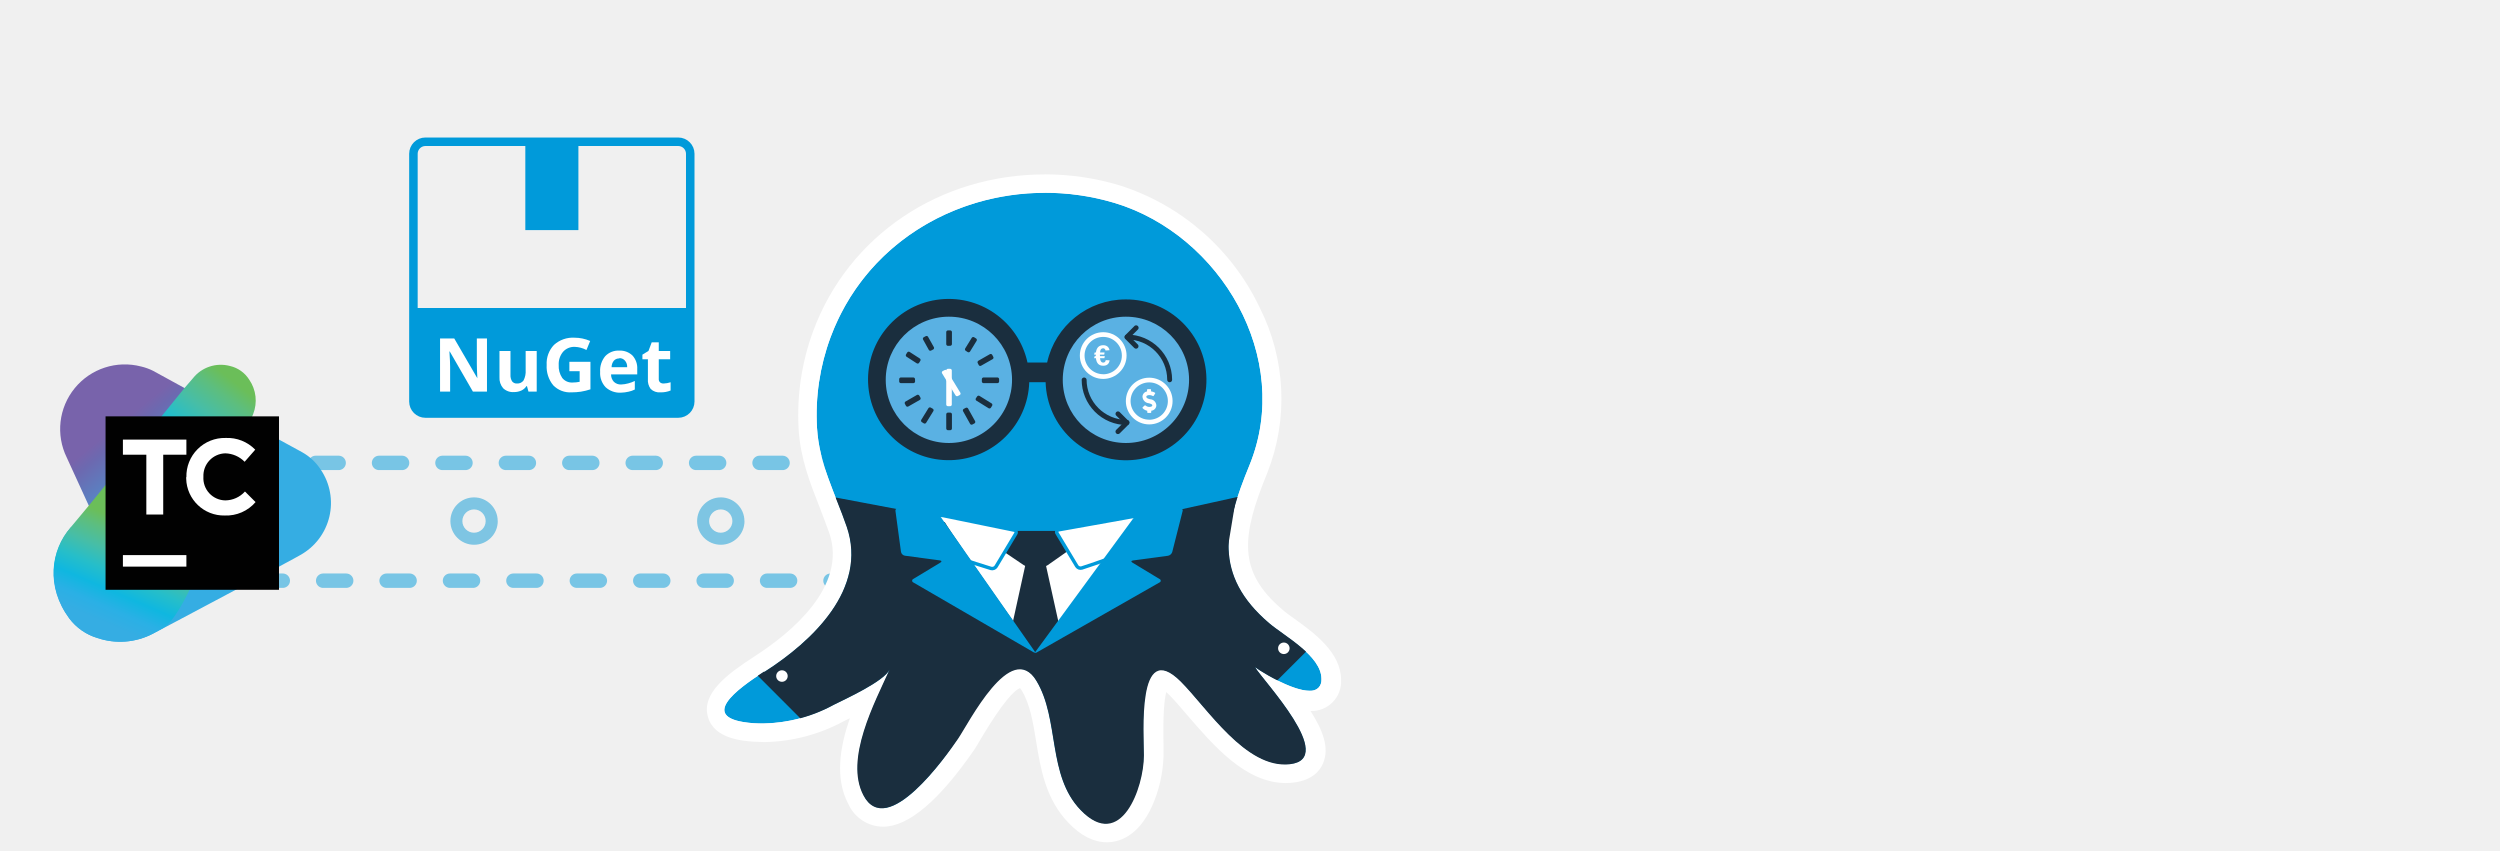
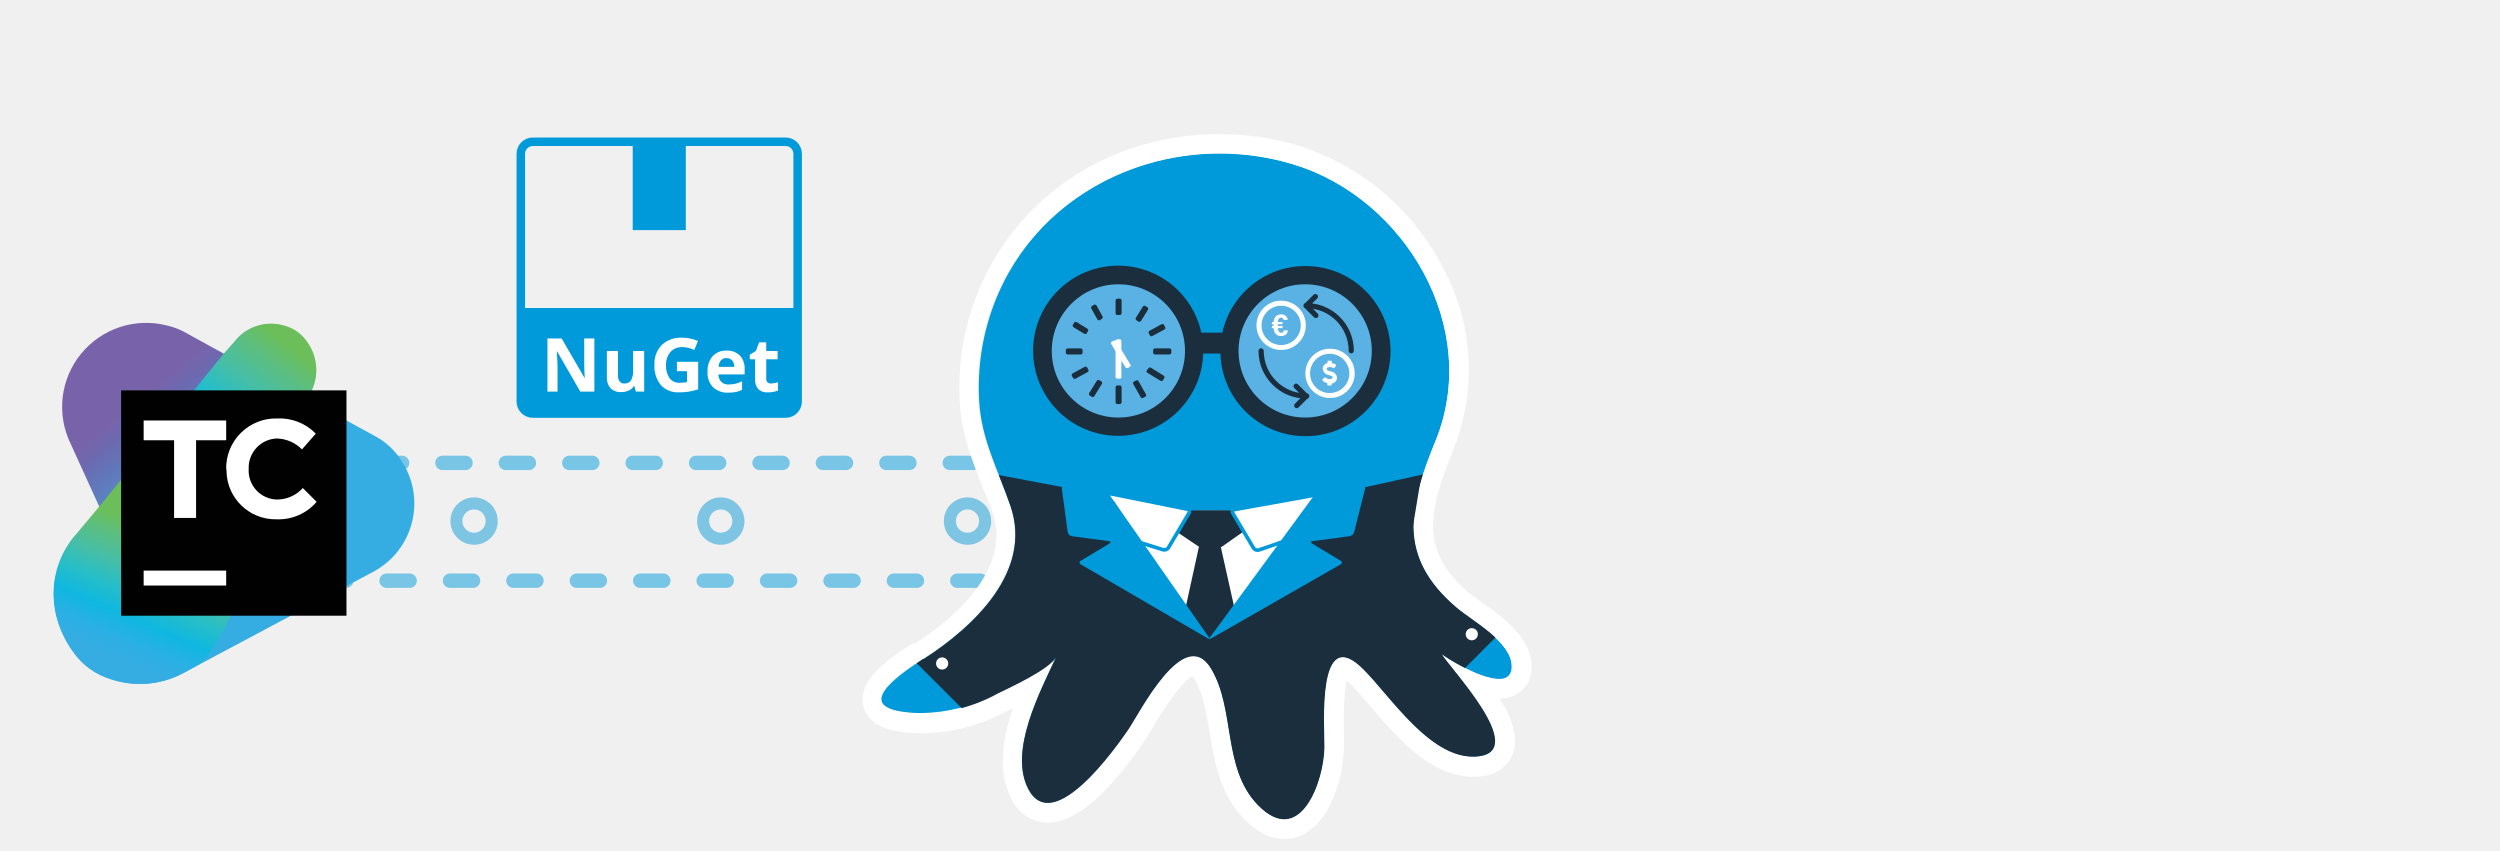
<svg xmlns="http://www.w3.org/2000/svg" xmlns:xlink="http://www.w3.org/1999/xlink" id="Option_3" data-name="Option 3" viewBox="0 0 382 130">
  <defs>
-     <style>.cls-1,.cls-17,.cls-2,.cls-5,.cls-8{fill:none;}.cls-1{clip-rule:evenodd;}.cls-3{clip-path:url(#clip-path);}.cls-4{opacity:0.5;}.cls-17,.cls-5,.cls-8{stroke:#009ada;}.cls-19,.cls-20,.cls-5{stroke-linecap:round;stroke-linejoin:round;}.cls-5{stroke-width:2.2px;stroke-dasharray:3.52 6.17;}.cls-6{fill:#0b9ad6;}.cls-7{fill:#009ada;}.cls-17,.cls-8{stroke-miterlimit:10;}.cls-8{stroke-width:1.3px;}.cls-20,.cls-21,.cls-22,.cls-9{fill:#fff;}.cls-10{fill:url(#linear-gradient);}.cls-11{fill:#35ade3;}.cls-12{fill:url(#linear-gradient-2);}.cls-13{fill:url(#linear-gradient-3);}.cls-14{fill:url(#linear-gradient-4);}.cls-15{clip-path:url(#clip-path-2);}.cls-16,.cls-19{fill:#1a2e3e;}.cls-17{stroke-width:0.53px;}.cls-18{fill:#5ab1e3;}.cls-19{stroke:#1a2e3e;stroke-width:0.53px;}.cls-20{stroke:#fff;stroke-width:0.51px;}.cls-21{font-size:4.43px;font-family:Arial;font-weight:700;}.cls-22{fill-rule:evenodd;}</style>
+     <style>.cls-1,.cls-17,.cls-2,.cls-5,.cls-8{fill:none;}.cls-1{clip-rule:evenodd;}.cls-3{clip-path:url(#clip-path);}.cls-4{opacity:0.5;}.cls-17,.cls-5,.cls-8{stroke:#009ada;}.cls-19,.cls-20,.cls-5{stroke-linecap:round;stroke-linejoin:round;}.cls-5{stroke-width:2.2px;stroke-dasharray:3.52 6.17;}.cls-6{fill:#0b9ad6;}.cls-7{fill:#009ada;}.cls-17,.cls-8{stroke-miterlimit:10;}.cls-8{stroke-width:1.3px;}.cls-20,.cls-21,.cls-22,.cls-9{fill:#fff;}.cls-10{fill:url(#linear-gradient);}.cls-11{fill:#35ade3;}.cls-12{fill:url(#linear-gradient-2);}.cls-13{fill:url(#linear-gradient-3);}.cls-14{fill:url(#linear-gradient-4);}.cls-15{clip-path:url(#clip-path-2);}.cls-16,.cls-19{fill:#1a2e3e;}.cls-17{stroke-width:0.56px;}.cls-18{fill:#5ab1e3;}.cls-19{stroke:#1a2e3e;stroke-width:0.56px;}.cls-20{stroke:#fff;stroke-width:0.53px;}.cls-21{font-size:4.67px;font-family:Arial;font-weight:700;}.cls-22{fill-rule:evenodd;}</style>
    <clipPath id="clip-path">
      <polygon class="cls-1" points="158.68 109.55 -0.43 109.55 -0.43 59.49 146.93 59.49 176 89.26 158.68 109.55" />
    </clipPath>
-     <linearGradient id="linear-gradient" x1="30.29" y1="1508.37" x2="16.93" y2="1491.87" gradientTransform="translate(0 -1426.9)" gradientUnits="userSpaceOnUse">
+     <linearGradient id="linear-gradient" x1="36.9" y1="1509.74" x2="19.55" y2="1488.3" gradientTransform="translate(0 -1426.9)" gradientUnits="userSpaceOnUse">
      <stop offset="0.06" stop-color="#35ade3" />
      <stop offset="0.21" stop-color="#37aae1" />
      <stop offset="0.37" stop-color="#43a0d9" />
      <stop offset="0.54" stop-color="#5290cd" />
      <stop offset="0.71" stop-color="#5e7cbe" />
      <stop offset="0.88" stop-color="#6c69b0" />
      <stop offset="0.97" stop-color="#7863ab" />
    </linearGradient>
-     <linearGradient id="linear-gradient-2" x1="15.11" y1="1522.78" x2="21.8" y2="1507.3" gradientTransform="translate(0 -1426.9)" gradientUnits="userSpaceOnUse">
+     <linearGradient id="linear-gradient-2" x1="17.18" y1="1528.46" x2="25.88" y2="1508.35" gradientTransform="translate(0 -1426.9)" gradientUnits="userSpaceOnUse">
      <stop offset="0.06" stop-color="#35ade3" />
      <stop offset="0.2" stop-color="#2ab0e5" />
      <stop offset="0.35" stop-color="#0fb7e0" />
      <stop offset="0.51" stop-color="#26bec9" />
      <stop offset="0.68" stop-color="#47bea6" />
      <stop offset="0.85" stop-color="#5dbe7e" />
      <stop offset="0.97" stop-color="#6bbe59" />
    </linearGradient>
-     <linearGradient id="linear-gradient-3" x1="24.29" y1="1502.44" x2="37.37" y2="1485.65" xlink:href="#linear-gradient-2" />
-     <linearGradient id="linear-gradient-4" x1="29.38" y1="1490.85" x2="29.38" y2="1517.34" gradientTransform="translate(0 -1426.9)" gradientUnits="userSpaceOnUse">
+     <linearGradient id="linear-gradient-3" x1="29.11" y1="1502.03" x2="46.11" y2="1480.22" xlink:href="#linear-gradient-2" />
+     <linearGradient id="linear-gradient-4" x1="35.72" y1="1486.97" x2="35.72" y2="1521.4" gradientTransform="translate(0 -1426.9)" gradientUnits="userSpaceOnUse">
      <stop offset="0" stop-color="#010101" />
      <stop offset="1" stop-color="#010101" />
    </linearGradient>
    <clipPath id="clip-path-2">
-       <polygon class="cls-2" points="114.78 102.24 123.9 111.37 128.81 108.91 126.36 122.6 167.76 138.04 195.31 126.98 202.33 119.97 203.21 115.58 196.54 105.58 194.78 104.35 201.63 97.51 190.7 75.58 172.81 79.52 165.7 82.29 147.06 82.07 143.9 79.08 124.64 75.44 114.78 102.24" />
+       <polygon class="cls-2" points="139 100.27 148.63 109.89 153.81 107.3 151.22 121.74 194.91 138.04 223.98 126.37 231.39 118.97 232.31 114.34 225.28 103.78 223.43 102.49 230.65 95.27 219.12 72.12 200.24 76.29 192.74 79.21 173.07 78.97 169.73 75.83 149.41 71.98 139 100.27" />
    </clipPath>
  </defs>
  <g class="cls-3">
    <g class="cls-4">
      <path class="cls-5" d="M193.25,79.73c0,4.95-4.32,9-9.6,9H31.25c-5.28,0-9.6-4.05-9.6-9s4.32-9,9.6-9h152.4C188.93,70.73,193.25,74.78,193.25,79.73Z" />
    </g>
    <g class="cls-4">
      <path class="cls-6" d="M36.5,79.62a1.78,1.78,0,1,0-1.78,1.78A1.78,1.78,0,0,0,36.5,79.62Zm1.85,0A3.62,3.62,0,1,1,34.73,76,3.62,3.62,0,0,1,38.35,79.62Z" />
      <path class="cls-6" d="M74.21,79.62a1.78,1.78,0,1,0-1.78,1.78A1.78,1.78,0,0,0,74.21,79.62Zm1.85,0A3.62,3.62,0,1,1,72.43,76,3.62,3.62,0,0,1,76.05,79.62Z" />
      <path class="cls-6" d="M111.91,79.62a1.78,1.78,0,1,0-1.78,1.78A1.78,1.78,0,0,0,111.91,79.62Zm1.85,0A3.62,3.62,0,1,1,110.13,76,3.62,3.62,0,0,1,113.75,79.62Z" />
      <path class="cls-6" d="M149.61,79.62a1.78,1.78,0,1,0-1.78,1.78A1.78,1.78,0,0,0,149.61,79.62Zm1.85,0A3.62,3.62,0,1,1,147.83,76,3.62,3.62,0,0,1,151.45,79.62Z" />
    </g>
  </g>
-   <polygon class="cls-7" points="104.47 62.87 64.41 62.87 63.11 61.94 63.11 47.06 105.11 47.06 105.11 62.45 104.47 62.87" />
-   <rect class="cls-7" x="80.27" y="21.87" width="8.11" height="13.29" />
-   <rect class="cls-8" x="63.17" y="21.66" width="42.3" height="41.53" rx="1.84" ry="1.84" />
-   <path class="cls-9" d="M74.44,59.84H72.26L68.72,53.7H68.67q0.11,1.63.11,2.32v3.82H67.24V51.72h2.17l3.53,6.08h0q-0.08-1.58-.08-2.24V51.72h1.55v8.12Z" />
-   <path class="cls-9" d="M80.75,59.84L80.52,59H80.44a1.79,1.79,0,0,1-.77.67,2.63,2.63,0,0,1-1.14.24,2.17,2.17,0,0,1-1.65-.59,2.36,2.36,0,0,1-.56-1.69v-4H78v3.63a1.74,1.74,0,0,0,.24,1,0.87,0.87,0,0,0,.76.34,1.14,1.14,0,0,0,1-.47,3,3,0,0,0,.32-1.57V53.63h1.69v6.21h-1.3Z" />
-   <path class="cls-9" d="M87,55.28h3.22v4.21a9.05,9.05,0,0,1-1.47.36,9.6,9.6,0,0,1-1.41.1,3.58,3.58,0,0,1-2.81-1.08,4.49,4.49,0,0,1-1-3.1,4.09,4.09,0,0,1,1.12-3.07,4.27,4.27,0,0,1,3.12-1.1,6,6,0,0,1,2.41.5l-0.57,1.38A4.09,4.09,0,0,0,87.83,53a2.28,2.28,0,0,0-1.79.75,2.91,2.91,0,0,0-.67,2,3.24,3.24,0,0,0,.54,2,1.87,1.87,0,0,0,1.57.7,5.58,5.58,0,0,0,1.09-.11V56.72H87V55.28Z" />
-   <path class="cls-9" d="M94.88,60a3.2,3.2,0,0,1-2.34-.83,3.13,3.13,0,0,1-.84-2.34,3.45,3.45,0,0,1,.78-2.41,2.78,2.78,0,0,1,2.16-.85,2.74,2.74,0,0,1,2,.75,2.84,2.84,0,0,1,.73,2.07v0.82h-4a1.63,1.63,0,0,0,.43,1.13,1.5,1.5,0,0,0,1.12.41A4.65,4.65,0,0,0,96,58.58a5.3,5.3,0,0,0,1-.37v1.31a4,4,0,0,1-.95.33A6,6,0,0,1,94.88,60Zm-0.24-5.23a1.07,1.07,0,0,0-.84.34,1.58,1.58,0,0,0-.35,1h2.38a1.41,1.41,0,0,0-.33-1A1.11,1.11,0,0,0,94.64,54.72Z" />
-   <path class="cls-9" d="M101.4,58.6a3.67,3.67,0,0,0,1.07-.19v1.26a3.8,3.8,0,0,1-1.56.28,1.9,1.9,0,0,1-1.48-.51A2.24,2.24,0,0,1,99,57.9v-3H98.16V54.19l0.93-.57,0.49-1.31h1.08v1.32h1.74v1.27h-1.74v3a0.66,0.66,0,0,0,.2.53A0.8,0.8,0,0,0,101.4,58.6Z" />
-   <path class="cls-10" d="M23.39,56.66A8.28,8.28,0,0,0,21.56,56,9.88,9.88,0,0,0,10.2,69.91s6.19,13.55,7.19,15.7c0,0,11.33-5.2,13.65-10.53,2.15-5-1.47-14-2.14-15.4Z" />
-   <path class="cls-11" d="M49,71.74a8.07,8.07,0,0,0-2.85-2.65s-8-4.37-8-4.37S10.86,80.54,10.83,80.58c-3.08,3.51-3.78,9.08-.23,13.91a8.35,8.35,0,0,0,4.31,3,10.76,10.76,0,0,0,8.45-.66c0.07,0,22.42-11.89,22.49-12A9.1,9.1,0,0,0,49,71.74Z" />
-   <path class="cls-12" d="M20.91,68.26l-7.29,8.94L10.8,80.58C7.72,84.09,7,89.66,10.57,94.49a8.35,8.35,0,0,0,4.31,3,10.84,10.84,0,0,0,8.48-.66L24.87,96c3-1.64,7.2-12.64,10.05-21.14Z" />
-   <path class="cls-13" d="M32.36,76.87l5.79-12.23a0,0,0,0,1,0,0c0-.1.5-1.29,0.53-1.36a5.63,5.63,0,0,0-.6-5.27,4.73,4.73,0,0,0-2.95-2.09,5.43,5.43,0,0,0-5.66,1.89l-1.29,1.49L18.95,70.7Z" />
-   <rect class="cls-14" x="16.13" y="63.62" width="26.5" height="26.5" />
-   <polygon class="cls-9" points="22.36 69.48 18.78 69.48 18.78 67.17 28.48 67.17 28.48 69.48 24.94 69.48 24.94 78.62 22.36 78.62 22.36 69.48" />
-   <path class="cls-9" d="M28.48,72.92h0a5.85,5.85,0,0,1,6-6A5.93,5.93,0,0,1,39,68.71l-1.62,1.85a4.29,4.29,0,0,0-2.95-1.29,3.43,3.43,0,0,0-3.35,3.58v0a3.4,3.4,0,0,0,3.35,3.61,4.08,4.08,0,0,0,3-1.36l1.62,1.62a5.89,5.89,0,0,1-4.7,2.05,5.77,5.77,0,0,1-5.9-5.63q0-.13,0-0.26" />
-   <rect class="cls-9" x="18.78" y="84.82" width="9.7" height="1.76" />
-   <path class="cls-7" d="M116.83,102.65C124.09,98,132.62,90,129.38,80.5c-1.77-5.15-4.21-9.56-4.54-15.12a34.07,34.07,0,0,1,2.07-13.85C133.43,34,152.79,25.77,170.28,31c16.21,4.87,27.35,23.68,20.64,40.08-3.88,9.46-5.61,16.77,3,24.13,2.34,2,8,5,8,8.53,0,4.63-9.12-1-10.14-1.79,1.16,2,12.62,14,5.32,14.82-6.72.78-12.65-8.6-16.68-12.62-6.78-6.76-5.6,8.2-5.63,11.29,0,4.88-3.5,14.77-9.68,8.33-5.11-5.32-3.18-13.8-6.73-19.71-3.89-6.47-10.37,6.47-12,8.84-1.81,2.64-10.85,15.45-14.45,8.63-2.92-5.54,1.75-14.22,4-19.23-0.84,1.82-6.77,4.51-8.5,5.38a23.06,23.06,0,0,1-12.29,2.83c-9.11-.65-2.12-5.49,1.59-7.88h0Z" />
-   <path class="cls-9" d="M159.65,29.46A37,37,0,0,1,170.28,31c16.21,4.87,27.35,23.68,20.64,40.08-3.88,9.46-5.61,16.77,3,24.13,2.34,2,8,5,8,8.53a1.63,1.63,0,0,1-1.85,1.81c-2.72,0-7.56-3-8.29-3.61,1.16,2,12.62,14,5.32,14.82a6.88,6.88,0,0,1-.8,0c-6.39,0-12-8.8-15.89-12.67-1.23-1.22-2.19-1.74-3-1.74-3.44,0-2.65,10.5-2.68,13,0,3.75-2.08,10.44-5.82,10.44-1.13,0-2.42-.61-3.86-2.11-5.11-5.32-3.18-13.8-6.73-19.71a3,3,0,0,0-2.54-1.79c-3.71,0-8.15,8.73-9.45,10.63C145,115,139,123.53,134.8,123.53a3.13,3.13,0,0,1-2.81-2c-2.92-5.54,1.75-14.22,4-19.23-0.84,1.82-6.77,4.51-8.5,5.38a23.83,23.83,0,0,1-10.87,2.88q-0.71,0-1.42-.05c-9-.64-2.36-5.32,1.39-7.76l0.56-.36-0.37.24C124.09,98,132.62,90,129.38,80.5c-1.77-5.15-4.21-9.56-4.54-15.12a34.07,34.07,0,0,1,2.07-13.85c5.21-14,18.62-22.06,32.73-22.06m-42.82,73.19h0m0,0-0.19.12-0.13.08,0.32-.21m42.83-76c-16.08,0-30,9.38-35.38,23.9a37.08,37.08,0,0,0-2.24,15c0.26,4.49,1.75,8.25,3.18,11.89,0.51,1.29,1,2.63,1.5,4,2.81,8.2-5.94,15.33-11.41,18.85h0l0,0-0.14.09c-3.89,2.53-8,5.52-7,9.1,0.88,3.41,5.31,3.73,7,3.85,0.54,0,1.09.06,1.63,0.06a26.32,26.32,0,0,0,12.14-3.19l0.8-.4,0.13-.06c-1.52,4.39-2.32,9.17-.24,13.1a5.87,5.87,0,0,0,5.3,3.48c3.9,0,8.6-4,14-11.84,0.27-.4.61-1,1-1.67,3.38-5.66,5.09-7.34,5.94-7.68a2.76,2.76,0,0,1,.26.37c1.28,2.13,1.73,4.87,2.2,7.77,0.67,4.13,1.44,8.81,4.92,12.43,1.9,2,3.88,3,5.9,3,1.63,0,4.69-.71,6.87-5.46a20.42,20.42,0,0,0,1.78-7.77c0-.37,0-0.89,0-1.52-0.11-4.66.11-7,.41-8.2l0.43,0.4c0.81,0.81,1.77,1.93,2.78,3.12,4,4.62,8.87,10.38,15.09,10.38a9.73,9.73,0,0,0,1.12-.07c3-.35,4.13-1.94,4.54-2.94,1-2.34,0-5-1.91-8h0a4.51,4.51,0,0,0,4.67-4.74c0-4.18-4.12-7.2-7.14-9.36-0.73-.52-1.41-1-1.86-1.42-6.86-5.84-6.24-11.19-2.25-20.93A30.83,30.83,0,0,0,192.48,47,35.59,35.59,0,0,0,171.1,28.33a39.77,39.77,0,0,0-11.45-1.69h0Z" />
+   <polygon class="cls-7" points="120.88 62.87 80.82 62.87 79.52 61.94 79.52 47.06 121.52 47.06 121.52 62.45 120.88 62.87" />
+   <rect class="cls-7" x="96.68" y="21.87" width="8.11" height="13.29" />
+   <rect class="cls-8" x="79.58" y="21.66" width="42.3" height="41.53" rx="1.84" ry="1.84" />
+   <path class="cls-9" d="M90.85,59.84H88.67L85.13,53.7H85.08q0.11,1.63.11,2.32v3.82H83.65V51.72h2.17l3.53,6.08h0q-0.08-1.58-.08-2.24V51.72h1.55v8.12Z" />
+   <path class="cls-9" d="M97.16,59.84L96.93,59H96.85a1.79,1.79,0,0,1-.77.67,2.63,2.63,0,0,1-1.14.24,2.17,2.17,0,0,1-1.65-.59,2.36,2.36,0,0,1-.56-1.69v-4h1.69v3.63a1.74,1.74,0,0,0,.24,1,0.87,0.87,0,0,0,.76.34,1.14,1.14,0,0,0,1-.47,3,3,0,0,0,.32-1.57V53.63h1.69v6.21h-1.3Z" />
+   <path class="cls-9" d="M103.46,55.28h3.22v4.21a9.05,9.05,0,0,1-1.47.36,9.6,9.6,0,0,1-1.41.1A3.58,3.58,0,0,1,101,58.87a4.49,4.49,0,0,1-1-3.1,4.09,4.09,0,0,1,1.12-3.07,4.27,4.27,0,0,1,3.12-1.1,6,6,0,0,1,2.41.5l-0.57,1.38a4.09,4.09,0,0,0-1.85-.44,2.28,2.28,0,0,0-1.79.75,2.91,2.91,0,0,0-.67,2,3.24,3.24,0,0,0,.54,2,1.87,1.87,0,0,0,1.57.7,5.58,5.58,0,0,0,1.09-.11V56.72h-1.54V55.28Z" />
+   <path class="cls-9" d="M111.29,60a3.2,3.2,0,0,1-2.34-.83,3.13,3.13,0,0,1-.84-2.34,3.45,3.45,0,0,1,.78-2.41,2.78,2.78,0,0,1,2.16-.85,2.74,2.74,0,0,1,2,.75,2.84,2.84,0,0,1,.73,2.07v0.82h-4a1.63,1.63,0,0,0,.43,1.13,1.5,1.5,0,0,0,1.12.41,4.65,4.65,0,0,0,1.06-.12,5.3,5.3,0,0,0,1-.37v1.31a4,4,0,0,1-.95.33A6,6,0,0,1,111.29,60ZM111,54.72a1.07,1.07,0,0,0-.84.34,1.58,1.58,0,0,0-.35,1h2.38a1.41,1.41,0,0,0-.33-1A1.11,1.11,0,0,0,111,54.72Z" />
+   <path class="cls-9" d="M117.81,58.6a3.67,3.67,0,0,0,1.07-.19v1.26a3.8,3.8,0,0,1-1.56.28,1.9,1.9,0,0,1-1.48-.51,2.24,2.24,0,0,1-.46-1.54v-3h-0.81V54.19l0.93-.57L116,52.31h1.08v1.32h1.74v1.27h-1.74v3a0.66,0.66,0,0,0,.2.53A0.8,0.8,0,0,0,117.81,58.6Z" />
+   <path class="cls-10" d="M27.95,50.61a10.76,10.76,0,0,0-2.38-.86A12.84,12.84,0,0,0,10.8,67.82s8,17.6,9.34,20.4c0,0,14.72-6.76,17.73-13.69,2.79-6.46-1.92-18.24-2.78-20Z" />
+   <path class="cls-11" d="M61.2,70.19a10.48,10.48,0,0,0-3.7-3.44s-10.37-5.68-10.37-5.68S11.67,81.63,11.63,81.68c-4,4.56-4.91,11.79-.3,18.08a10.85,10.85,0,0,0,5.59,4,14,14,0,0,0,11-.86C28,102.82,57,87.41,57.12,87.32A11.82,11.82,0,0,0,61.2,70.19Z" />
+   <path class="cls-12" d="M24.72,65.68L15.25,77.3l-3.67,4.39c-4,4.56-4.91,11.79-.3,18.08a10.85,10.85,0,0,0,5.59,4,14.08,14.08,0,0,0,11-.86s0.73-.39,2-1.08c3.93-2.13,9.36-16.42,13.06-27.47Z" />
+   <path class="cls-13" d="M39.6,76.86L47.13,61a0,0,0,0,1,0,0c0-.13.65-1.68,0.69-1.76a7.32,7.32,0,0,0-.77-6.84,6.15,6.15,0,0,0-3.83-2.71,7.06,7.06,0,0,0-7.36,2.45L34.22,54,22.17,68.85Z" />
+   <rect class="cls-14" x="18.51" y="59.65" width="34.43" height="34.43" />
+   <polygon class="cls-9" points="26.6 67.27 21.95 67.27 21.95 64.25 34.56 64.25 34.56 67.27 29.96 67.27 29.96 79.14 26.6 79.14 26.6 67.27" />
+   <path class="cls-9" d="M34.56,71.73h0a7.6,7.6,0,0,1,7.79-7.79,7.7,7.7,0,0,1,5.9,2.32l-2.11,2.41A5.58,5.58,0,0,0,42.31,67,4.46,4.46,0,0,0,38,71.64v0a4.42,4.42,0,0,0,4.35,4.69,5.31,5.31,0,0,0,3.92-1.76l2.11,2.11a7.65,7.65,0,0,1-6.11,2.67,7.49,7.49,0,0,1-7.66-7.32q0-.17,0-0.34" />
+   <rect class="cls-9" x="21.95" y="87.19" width="12.61" height="2.28" />
+   <path class="cls-7" d="M141.16,100.69c7.66-4.94,16.67-13.4,13.25-23.37-1.86-5.43-4.44-10.09-4.79-16a36,36,0,0,1,2.18-14.62c6.87-18.45,27.3-27.18,45.76-21.63,17.1,5.14,28.87,25,21.78,42.29-4.09,10-5.92,17.69,3.2,25.46,2.47,2.11,8.47,5.26,8.45,9,0,4.89-9.62-1-10.7-1.89,1.22,2.13,13.32,14.74,5.62,15.64-7.09.83-13.34-9.07-17.6-13.32-7.15-7.14-5.91,8.65-5.94,11.91-0.05,5.15-3.69,15.59-10.22,8.79-5.39-5.61-3.35-14.56-7.1-20.79-4.11-6.83-10.94,6.83-12.65,9.33-1.91,2.79-11.45,16.31-15.25,9.11-3.08-5.84,1.84-15,4.27-20.29-0.88,1.92-7.14,4.76-9,5.68a24.34,24.34,0,0,1-13,3c-9.62-.69-2.24-5.79,1.68-8.32h0Z" />
+   <path class="cls-9" d="M186.35,23.46a39,39,0,0,1,11.22,1.65c17.1,5.14,28.87,25,21.78,42.29-4.09,10-5.92,17.69,3.2,25.46,2.47,2.11,8.47,5.26,8.45,9a1.72,1.72,0,0,1-2,1.91c-2.87,0-8-3.2-8.75-3.8,1.22,2.13,13.32,14.74,5.62,15.64a7.27,7.27,0,0,1-.84,0c-6.74,0-12.67-9.29-16.76-13.37-1.29-1.29-2.31-1.83-3.12-1.83-3.63,0-2.8,11.08-2.83,13.75,0,4-2.19,11-6.14,11-1.2,0-2.56-.65-4.08-2.23-5.39-5.61-3.35-14.56-7.1-20.79a3.19,3.19,0,0,0-2.68-1.89c-3.92,0-8.6,9.21-10,11.22-1.51,2.22-7.84,11.19-12.29,11.19a3.3,3.3,0,0,1-3-2.09c-3.08-5.84,1.84-15,4.27-20.29-0.88,1.92-7.14,4.76-9,5.68a25.15,25.15,0,0,1-11.47,3q-0.74,0-1.5-.05c-9.45-.68-2.49-5.62,1.47-8.18l0.6-.38-0.39.25c7.66-4.94,16.67-13.4,13.25-23.37-1.86-5.43-4.44-10.09-4.79-16a36,36,0,0,1,2.18-14.62C157.3,32,171.46,23.46,186.35,23.46m-45.19,77.23h0m0,0-0.2.13-0.14.09,0.34-.22m45.19-80.21c-17,0-31.62,9.9-37.33,25.22a39.13,39.13,0,0,0-2.37,15.83c0.28,4.74,1.85,8.71,3.36,12.55,0.54,1.37,1.16,2.78,1.65,4.2,3,8.65-6,16.41-12,20.13v0.23h0V98.42l-0.07-.11,0-.05h-0.06l-0.16.08c-4.11,2.67-8.41,5.81-7.44,9.59,0.93,3.6,5.6,3.93,7.36,4.06,0.57,0,1.15.06,1.72,0.06a27.77,27.77,0,0,0,12.81-3.37l0.85-.42,0.13-.07c-1.61,4.63-2.44,9.68-.26,13.83a6.19,6.19,0,0,0,5.6,3.68c4.12,0,9.08-4.2,14.74-12.49,0.29-.42.64-1,1.09-1.76,3.57-6,5.37-7.75,6.27-8.1a2.9,2.9,0,0,1,.28.39c1.35,2.24,1.82,5.14,2.32,8.2,0.71,4.36,1.52,9.3,5.19,13.12,2,2.09,4.1,3.14,6.22,3.14,1.72,0,4.94-.75,7.24-5.76a21.55,21.55,0,0,0,1.87-8.2c0-.39,0-0.94,0-1.6-0.12-4.92.12-7.42,0.44-8.66l0.45,0.42c0.86,0.85,1.87,2,2.94,3.29,4.17,4.88,9.36,11,15.93,11a10.28,10.28,0,0,0,1.18-.07,5.47,5.47,0,0,0,4.79-3.29c1-2.47,0-5.64-2-8.64h0a4.62,4.62,0,0,0,4.93-4.82c0-4.41-4.34-7.51-7.53-9.79-0.77-.55-1.49-1.05-2-1.46-7.24-6.17-6.58-11.78-2.37-22.06A32.51,32.51,0,0,0,221,41.93a37.55,37.55,0,0,0-22.56-19.67,42,42,0,0,0-12.08-1.77h0Z" />
  <g class="cls-15">
-     <path class="cls-16" d="M116.83,102.65C124.09,98,132.62,90,129.38,80.5c-1.77-5.15-4.21-9.56-4.54-15.12a34.07,34.07,0,0,1,2.07-13.85C133.43,34,152.79,25.77,170.28,31c16.21,4.87,27.35,23.68,20.64,40.08-3.88,9.46-5.61,16.77,3,24.13,2.34,2,8,5,8,8.53,0,4.63-9.12-1-10.14-1.79,1.16,2,12.62,14,5.32,14.82-6.72.78-12.65-8.6-16.68-12.62-6.78-6.76-5.6,8.2-5.63,11.29,0,4.88-3.5,14.77-9.68,8.33-5.11-5.32-3.18-13.8-6.73-19.71-3.89-6.47-10.37,6.47-12,8.84-1.81,2.64-10.85,15.45-14.45,8.63-2.92-5.54,1.75-14.22,4-19.23-0.84,1.82-6.77,4.51-8.5,5.38a23.06,23.06,0,0,1-12.29,2.83c-9.11-.65-2.12-5.49,1.59-7.88h0Z" />
+     <path class="cls-16" d="M141.16,100.69c7.66-4.94,16.67-13.4,13.25-23.37-1.86-5.43-4.44-10.09-4.79-16a36,36,0,0,1,2.18-14.62c6.87-18.45,27.3-27.18,45.76-21.63,17.1,5.14,28.87,25,21.78,42.29-4.09,10-5.92,17.69,3.2,25.46,2.47,2.11,8.47,5.26,8.45,9,0,4.89-9.62-1-10.7-1.89,1.22,2.13,13.32,14.74,5.62,15.64-7.09.83-13.34-9.07-17.6-13.32-7.15-7.14-5.91,8.65-5.94,11.91-0.05,5.15-3.69,15.59-10.22,8.79-5.39-5.61-3.35-14.56-7.1-20.79-4.11-6.83-10.94,6.83-12.65,9.33-1.91,2.79-11.45,16.31-15.25,9.11-3.08-5.84,1.84-15,4.27-20.29-0.88,1.92-7.14,4.76-9,5.68a24.34,24.34,0,0,1-13,3c-9.62-.69-2.24-5.79,1.68-8.32h0Z" />
  </g>
-   <polygon class="cls-9" points="174.77 81.19 142.17 81.19 158.73 100.05 158.99 100.05 174.77 81.19" />
-   <path class="cls-16" d="M151.22,81.57a1.08,1.08,0,0,1,.81-0.44h12.42a0.94,0.94,0,0,1,.76.47L165.39,82a0.63,0.63,0,0,1-.2.77l-5.11,3.59a1.86,1.86,0,0,1-1,.29l-1.67,0a2.13,2.13,0,0,1-1-.31l-5.35-3.61a0.54,0.54,0,0,1-.15-0.74Z" />
-   <path class="cls-16" d="M159.8,86.3a0.69,0.69,0,0,0-.64-0.51h-1.84a0.69,0.69,0,0,0-.64.51l-2.6,11.85a1,1,0,0,0,.29.86l3.48,3a0.64,0.64,0,0,0,.8,0l3.48-3a1,1,0,0,0,.29-0.86Z" />
-   <path class="cls-9" d="M137.37,80.9c0.12-.18,5.74-2.06,5.74-2.06a2.34,2.34,0,0,1,1-.06L154.95,81a0.35,0.35,0,0,1,.25.56l-3,5a0.71,0.71,0,0,1-.77.3S136.44,82.32,137.37,80.9Z" />
-   <path class="cls-17" d="M137.37,80.9c0.12-.18,5.74-2.06,5.74-2.06a2.34,2.34,0,0,1,1-.06L154.95,81a0.35,0.35,0,0,1,.25.56l-3,5a0.71,0.71,0,0,1-.77.3S136.44,82.32,137.37,80.9Z" />
-   <path class="cls-16" d="M177.44,80.12c2.12,0,11.29-3.22,11.29-3.22l-2.19,13.25-28.16,13.6-1.89-1.93s16-19.37,17.57-22C175.27,79.8,175.91,80.12,177.44,80.12Z" />
-   <path class="cls-9" d="M177.63,81.1c-0.12-.18-3.67-2-3.67-2a1.83,1.83,0,0,0-1-.15l-11.18,2a0.34,0.34,0,0,0-.25.55l3,5a0.69,0.69,0,0,0,.77.29S178.56,82.52,177.63,81.1Z" />
-   <path class="cls-17" d="M177.63,81.1c-0.12-.18-3.67-2-3.67-2a1.83,1.83,0,0,0-1-.15l-11.18,2a0.34,0.34,0,0,0-.25.55l3,5a0.69,0.69,0,0,0,.77.29S178.56,82.52,177.63,81.1Z" />
-   <path class="cls-16" d="M140.7,79.8a85.44,85.44,0,0,0-9.08,1.39l12.46,16.23,16.41,5.88-0.44-1s-14.18-19.9-15.7-22.53H140.7Z" />
-   <path class="cls-7" d="M143,78.58a1.44,1.44,0,0,1,.82.52l14.25,20.39c0.17,0.24.1,0.31-.15,0.17L139.56,89a0.29,0.29,0,0,1,0-.54l4.12-2.49c0.25-.15.22-0.3-0.07-0.34l-5.35-.72a0.73,0.73,0,0,1-.59-0.59l-0.84-6.21a0.37,0.37,0,0,1,.45-0.44Z" />
-   <path class="cls-7" d="M173.94,78.76a1.51,1.51,0,0,0-.83.52L158.25,99.54c-0.17.23-.11,0.31,0.15,0.16L177.17,89a0.28,0.28,0,0,0,0-.53l-4.12-2.49c-0.25-.15-0.22-0.3.07-0.34l5.35-.72a0.84,0.84,0,0,0,.65-0.58l1.58-6.23a0.32,0.32,0,0,0-.39-0.42Z" />
-   <circle class="cls-9" cx="119.48" cy="103.3" r="0.88" />
-   <circle class="cls-9" cx="196.17" cy="99.06" r="0.88" />
-   <circle class="cls-18" cx="145.15" cy="58.01" r="10.46" />
-   <circle class="cls-18" cx="172.52" cy="58.01" r="10.46" />
-   <path class="cls-16" d="M172,45.75a12.29,12.29,0,0,0-12,9.65h-3a12.32,12.32,0,1,0,.27,3h2.5A12.29,12.29,0,1,0,172,45.75ZM145,67.69A9.65,9.65,0,1,1,154.64,58,9.65,9.65,0,0,1,145,67.69Zm27,0A9.65,9.65,0,1,1,181.69,58,9.65,9.65,0,0,1,172,67.69Z" />
-   <path class="cls-19" d="M140.4,55l-1.55-1-0.18.29,1.55,1Z" />
-   <path class="cls-19" d="M142.46,53.17l-0.88-1.57-0.3.16,0.87,1.57Z" />
-   <path class="cls-19" d="M149.78,55.65l1.76-1-0.16-.3-1.75,1Z" />
-   <path class="cls-19" d="M139.55,57.94h-1.89v0.34h1.9C139.55,58.17,139.55,58.06,139.55,57.94Z" />
-   <path class="cls-19" d="M144.92,52.57h0.27V50.75h-0.34v1.83h0.07Z" />
-   <path class="cls-19" d="M148,53.57l1-1.63-0.29-.18-1,1.62Z" />
-   <path class="cls-19" d="M140.24,60.58l-1.74,1,0.16,0.3,1.75-1Z" />
-   <path class="cls-19" d="M149.34,61l1.85,1.15,0.18-.29-1.84-1.14Z" />
-   <path class="cls-19" d="M150.29,57.94c0,0.11,0,.23,0,0.34h2.11V57.94h-2.09Z" />
-   <path class="cls-19" d="M147.39,62.71l1.07,1.92,0.3-.16-1.07-1.92Z" />
-   <path class="cls-19" d="M142.09,62.51L141,64.28l0.29,0.18,1.1-1.78Z" />
-   <path class="cls-19" d="M144.92,63.31h-0.07v2.16h0.34V63.31h-0.27Z" />
-   <polygon class="cls-20" points="146.52 60.14 146.23 60.29 144.17 56.92 144.47 56.77 146.52 60.14" />
-   <rect class="cls-20" x="144.84" y="56.61" width="0.34" height="5.2" />
-   <text class="cls-21" transform="translate(167.16 55.84)">€</text>
-   <path class="cls-16" d="M178.73,58.41a0.38,0.38,0,0,1-.38-0.38,6.16,6.16,0,0,0-6.16-6.16,0.38,0.38,0,0,1,0-.75A6.92,6.92,0,0,1,179.1,58,0.38,0.38,0,0,1,178.73,58.41Z" />
-   <path class="cls-16" d="M172.19,64.95A6.92,6.92,0,0,1,165.28,58a0.38,0.38,0,0,1,.75,0,6.16,6.16,0,0,0,6.16,6.16A0.38,0.38,0,1,1,172.19,64.95Z" />
-   <path class="cls-22" d="M175.7,61c-0.44-.13-0.54-0.2-0.54-0.39s0.3-.24.48-0.24a1,1,0,0,1,.49.13,0.1,0.1,0,0,0,.14,0l0.22-.35a0.1,0.1,0,0,0,0-.14,1.53,1.53,0,0,0-.61-0.21V59.56a0.1,0.1,0,0,0-.1-0.1h-0.41a0.1,0.1,0,0,0-.1.1v0.25a0.84,0.84,0,0,0-.7.81,1.07,1.07,0,0,0,1,1c0.42,0.13.5,0.18,0.5,0.34s-0.29.22-.46,0.22a0.84,0.84,0,0,1-.57-0.23,0.1,0.1,0,0,0-.07,0,0.1,0.1,0,0,0-.07,0l-0.3.28a0.1,0.1,0,0,0,0,.15,1.4,1.4,0,0,0,.7.39V63a0.1,0.1,0,0,0,.1.1h0.41a0.1,0.1,0,0,0,.1-0.1V62.76a0.85,0.85,0,0,0,.78-0.81A1,1,0,0,0,175.7,61Z" />
-   <path class="cls-22" d="M175.6,57.71a3.57,3.57,0,1,0,3.57,3.57A3.57,3.57,0,0,0,175.6,57.71Zm0,6.42a2.85,2.85,0,1,1,2.85-2.85A2.85,2.85,0,0,1,175.6,64.14Z" />
-   <path class="cls-22" d="M168.57,50.76a3.57,3.57,0,1,0,3.57,3.57A3.57,3.57,0,0,0,168.57,50.76Zm0,6.42a2.85,2.85,0,1,1,2.85-2.85A2.85,2.85,0,0,1,168.57,57.19Z" />
-   <path class="cls-16" d="M173.59,53.28a0.38,0.38,0,0,1-.27-0.11l-1.4-1.4a0.38,0.38,0,0,1,0-.53l1.37-1.37a0.38,0.38,0,1,1,.53.53l-1.1,1.1,1.13,1.13A0.38,0.38,0,0,1,173.59,53.28Z" />
-   <path class="cls-16" d="M170.82,66.33a0.38,0.38,0,0,1-.27-0.64l1.1-1.1-1.13-1.13a0.38,0.38,0,0,1,.53-0.53l1.4,1.4a0.38,0.38,0,0,1,0,.53l-1.37,1.37A0.38,0.38,0,0,1,170.82,66.33Z" />
+   <polygon class="cls-9" points="202.31 78.04 167.9 78.04 185.38 97.95 185.66 97.95 202.31 78.04" />
+   <path class="cls-16" d="M177.45,78.45a1.14,1.14,0,0,1,.86-0.47h13.1a1,1,0,0,1,.8.5l0.19,0.38a0.67,0.67,0,0,1-.21.82l-5.39,3.79a2,2,0,0,1-1,.3l-1.76,0a2.25,2.25,0,0,1-1-.33l-5.65-3.81a0.57,0.57,0,0,1-.16-0.78Z" />
+   <path class="cls-16" d="M186.51,83.44a0.72,0.72,0,0,0-.67-0.54h-1.95a0.72,0.72,0,0,0-.67.54l-2.74,12.5a1,1,0,0,0,.3.9l3.67,3.14a0.67,0.67,0,0,0,.84,0L189,96.85a1,1,0,0,0,.3-0.9Z" />
+   <path class="cls-9" d="M162.84,77.74c0.13-.2,6.05-2.18,6.05-2.18A2.47,2.47,0,0,1,170,75.5l11.42,2.3a0.37,0.37,0,0,1,.26.59l-3.14,5.29a0.75,0.75,0,0,1-.82.32S161.86,79.24,162.84,77.74Z" />
+   <path class="cls-17" d="M162.84,77.74c0.13-.2,6.05-2.18,6.05-2.18A2.47,2.47,0,0,1,170,75.5l11.42,2.3a0.37,0.37,0,0,1,.26.59l-3.14,5.29a0.75,0.75,0,0,1-.82.32S161.86,79.24,162.84,77.74Z" />
+   <path class="cls-16" d="M205.12,76.91c2.23,0,11.92-3.4,11.92-3.4l-2.31,14L185,101.84l-2-2S200,79.36,201.55,76.58C202.84,76.58,203.51,76.91,205.12,76.91Z" />
+   <path class="cls-9" d="M205.33,78c-0.13-.2-3.88-2.11-3.88-2.11a1.93,1.93,0,0,0-1-.15l-11.8,2.12a0.36,0.36,0,0,0-.26.58l3.14,5.29a0.73,0.73,0,0,0,.81.31S206.31,79.46,205.33,78Z" />
+   <path class="cls-17" d="M205.33,78c-0.13-.2-3.88-2.11-3.88-2.11a1.93,1.93,0,0,0-1-.15l-11.8,2.12a0.36,0.36,0,0,0-.26.58l3.14,5.29a0.73,0.73,0,0,0,.81.31S206.31,79.46,205.33,78Z" />
+   <path class="cls-16" d="M166.35,76.58A90.16,90.16,0,0,0,156.77,78l13.15,17.13,17.31,6.2-0.46-1s-15-21-16.57-23.77h-3.84Z" />
+   <path class="cls-7" d="M168.83,75.3a1.52,1.52,0,0,1,.87.55l15,21.51c0.18,0.25.1,0.33-.16,0.18L165.16,86.25a0.3,0.3,0,0,1,0-.57l4.35-2.63c0.26-.16.23-0.32-0.08-0.36l-5.65-.76a0.77,0.77,0,0,1-.63-0.62l-0.89-6.55a0.39,0.39,0,0,1,.47-0.46Z" />
+   <path class="cls-7" d="M201.43,75.49a1.6,1.6,0,0,0-.88.54L184.87,97.41c-0.18.25-.11,0.32,0.15,0.17l19.82-11.34a0.3,0.3,0,0,0,0-.56l-4.35-2.63c-0.26-.16-0.23-0.32.08-0.36l5.65-.76a0.89,0.89,0,0,0,.69-0.61l1.66-6.57a0.33,0.33,0,0,0-.41-0.44Z" />
+   <circle class="cls-9" cx="143.96" cy="101.38" r="0.93" />
+   <circle class="cls-9" cx="224.89" cy="96.91" r="0.93" />
+   <circle class="cls-18" cx="171.05" cy="53.59" r="11.04" />
+   <circle class="cls-18" cx="199.94" cy="53.59" r="11.04" />
+   <path class="cls-16" d="M199.43,40.65a13,13,0,0,0-12.66,10.18h-3.21a13,13,0,1,0,.29,3.19h2.63A13,13,0,1,0,199.43,40.65ZM170.89,63.8a10.18,10.18,0,1,1,10.18-10.18A10.18,10.18,0,0,1,170.89,63.8Zm28.54,0a10.18,10.18,0,1,1,10.18-10.18A10.18,10.18,0,0,1,199.43,63.8Z" />
+   <path class="cls-19" d="M166,50.46l-1.63-1-0.19.3,1.64,1Z" />
+   <path class="cls-19" d="M168.22,48.48l-0.92-1.66L167,47l0.92,1.66Z" />
+   <path class="cls-19" d="M175.94,51.1l1.85-1-0.17-.31-1.84,1Z" />
+   <path class="cls-19" d="M165.14,53.52h-2v0.36h2C165.15,53.75,165.14,53.64,165.14,53.52Z" />
+   <path class="cls-19" d="M170.81,47.85h0.29V45.92h-0.36v1.93h0.07Z" />
+   <path class="cls-19" d="M174.1,48.9l1.07-1.72-0.3-.19L173.8,48.7Z" />
+   <path class="cls-19" d="M165.87,56.3l-1.83,1,0.17,0.31,1.84-1Z" />
+   <path class="cls-19" d="M175.47,56.73l2,1.21,0.19-.3-1.94-1.21Z" />
+   <path class="cls-19" d="M176.48,53.52c0,0.12,0,.24,0,0.36h2.22V53.52h-2.21Z" />
+   <path class="cls-19" d="M173.41,58.55l1.13,2,0.31-.17-1.13-2Z" />
+   <path class="cls-19" d="M167.83,58.33l-1.16,1.87,0.3,0.19,1.16-1.88Z" />
+   <path class="cls-19" d="M170.81,59.18h-0.07v2.28h0.36V59.18h-0.29Z" />
+   <polygon class="cls-20" points="172.5 55.84 172.19 55.99 170.02 52.43 170.33 52.28 172.5 55.84" />
+   <rect class="cls-20" x="170.72" y="52.11" width="0.36" height="5.49" />
+   <text class="cls-21" transform="translate(194.28 51.3)">€</text>
+   <path class="cls-16" d="M206.48,54a0.4,0.4,0,0,1-.4-0.4,6.5,6.5,0,0,0-6.5-6.5,0.4,0.4,0,0,1,0-.8,7.3,7.3,0,0,1,7.29,7.29A0.4,0.4,0,0,1,206.48,54Z" />
+   <path class="cls-16" d="M199.59,60.91a7.3,7.3,0,0,1-7.29-7.29,0.4,0.4,0,0,1,.8,0,6.5,6.5,0,0,0,6.5,6.5A0.4,0.4,0,1,1,199.59,60.91Z" />
+   <path class="cls-22" d="M203.29,56.75c-0.47-.14-0.57-0.21-0.57-0.41s0.32-.25.51-0.25a1.05,1.05,0,0,1,.52.14,0.11,0.11,0,0,0,.15,0l0.24-.37a0.11,0.11,0,0,0,0-.15,1.62,1.62,0,0,0-.64-0.23V55.22a0.11,0.11,0,0,0-.11-0.11h-0.44a0.11,0.11,0,0,0-.11.11v0.26a0.89,0.89,0,0,0-.74.85,1.13,1.13,0,0,0,1,1c0.44,0.13.53,0.19,0.53,0.36s-0.3.23-.48,0.23a0.89,0.89,0,0,1-.6-0.24,0.11,0.11,0,0,0-.08,0,0.11,0.11,0,0,0-.08,0l-0.32.3a0.11,0.11,0,0,0,0,.15,1.48,1.48,0,0,0,.74.41v0.25a0.11,0.11,0,0,0,.11.11h0.44a0.11,0.11,0,0,0,.11-0.11V58.6a0.9,0.9,0,0,0,.83-0.86A1.08,1.08,0,0,0,203.29,56.75Z" />
+   <path class="cls-22" d="M203.18,53.28A3.77,3.77,0,1,0,207,57,3.77,3.77,0,0,0,203.18,53.28Zm0,6.78a3,3,0,1,1,3-3A3,3,0,0,1,203.18,60.05Z" />
+   <path class="cls-22" d="M195.76,45.94a3.77,3.77,0,1,0,3.77,3.77A3.77,3.77,0,0,0,195.76,45.94Zm0,6.78a3,3,0,1,1,3-3A3,3,0,0,1,195.76,52.72Z" />
+   <path class="cls-16" d="M201.06,48.6a0.4,0.4,0,0,1-.28-0.12L199.31,47a0.4,0.4,0,0,1,0-.56L200.75,45a0.4,0.4,0,0,1,.56.56l-1.16,1.16,1.19,1.19A0.4,0.4,0,0,1,201.06,48.6Z" />
+   <path class="cls-16" d="M198.14,62.37a0.4,0.4,0,0,1-.28-0.68L199,60.53l-1.19-1.19a0.4,0.4,0,1,1,.56-0.56l1.48,1.48a0.4,0.4,0,0,1,0,.56l-1.44,1.44A0.4,0.4,0,0,1,198.14,62.37Z" />
</svg>
